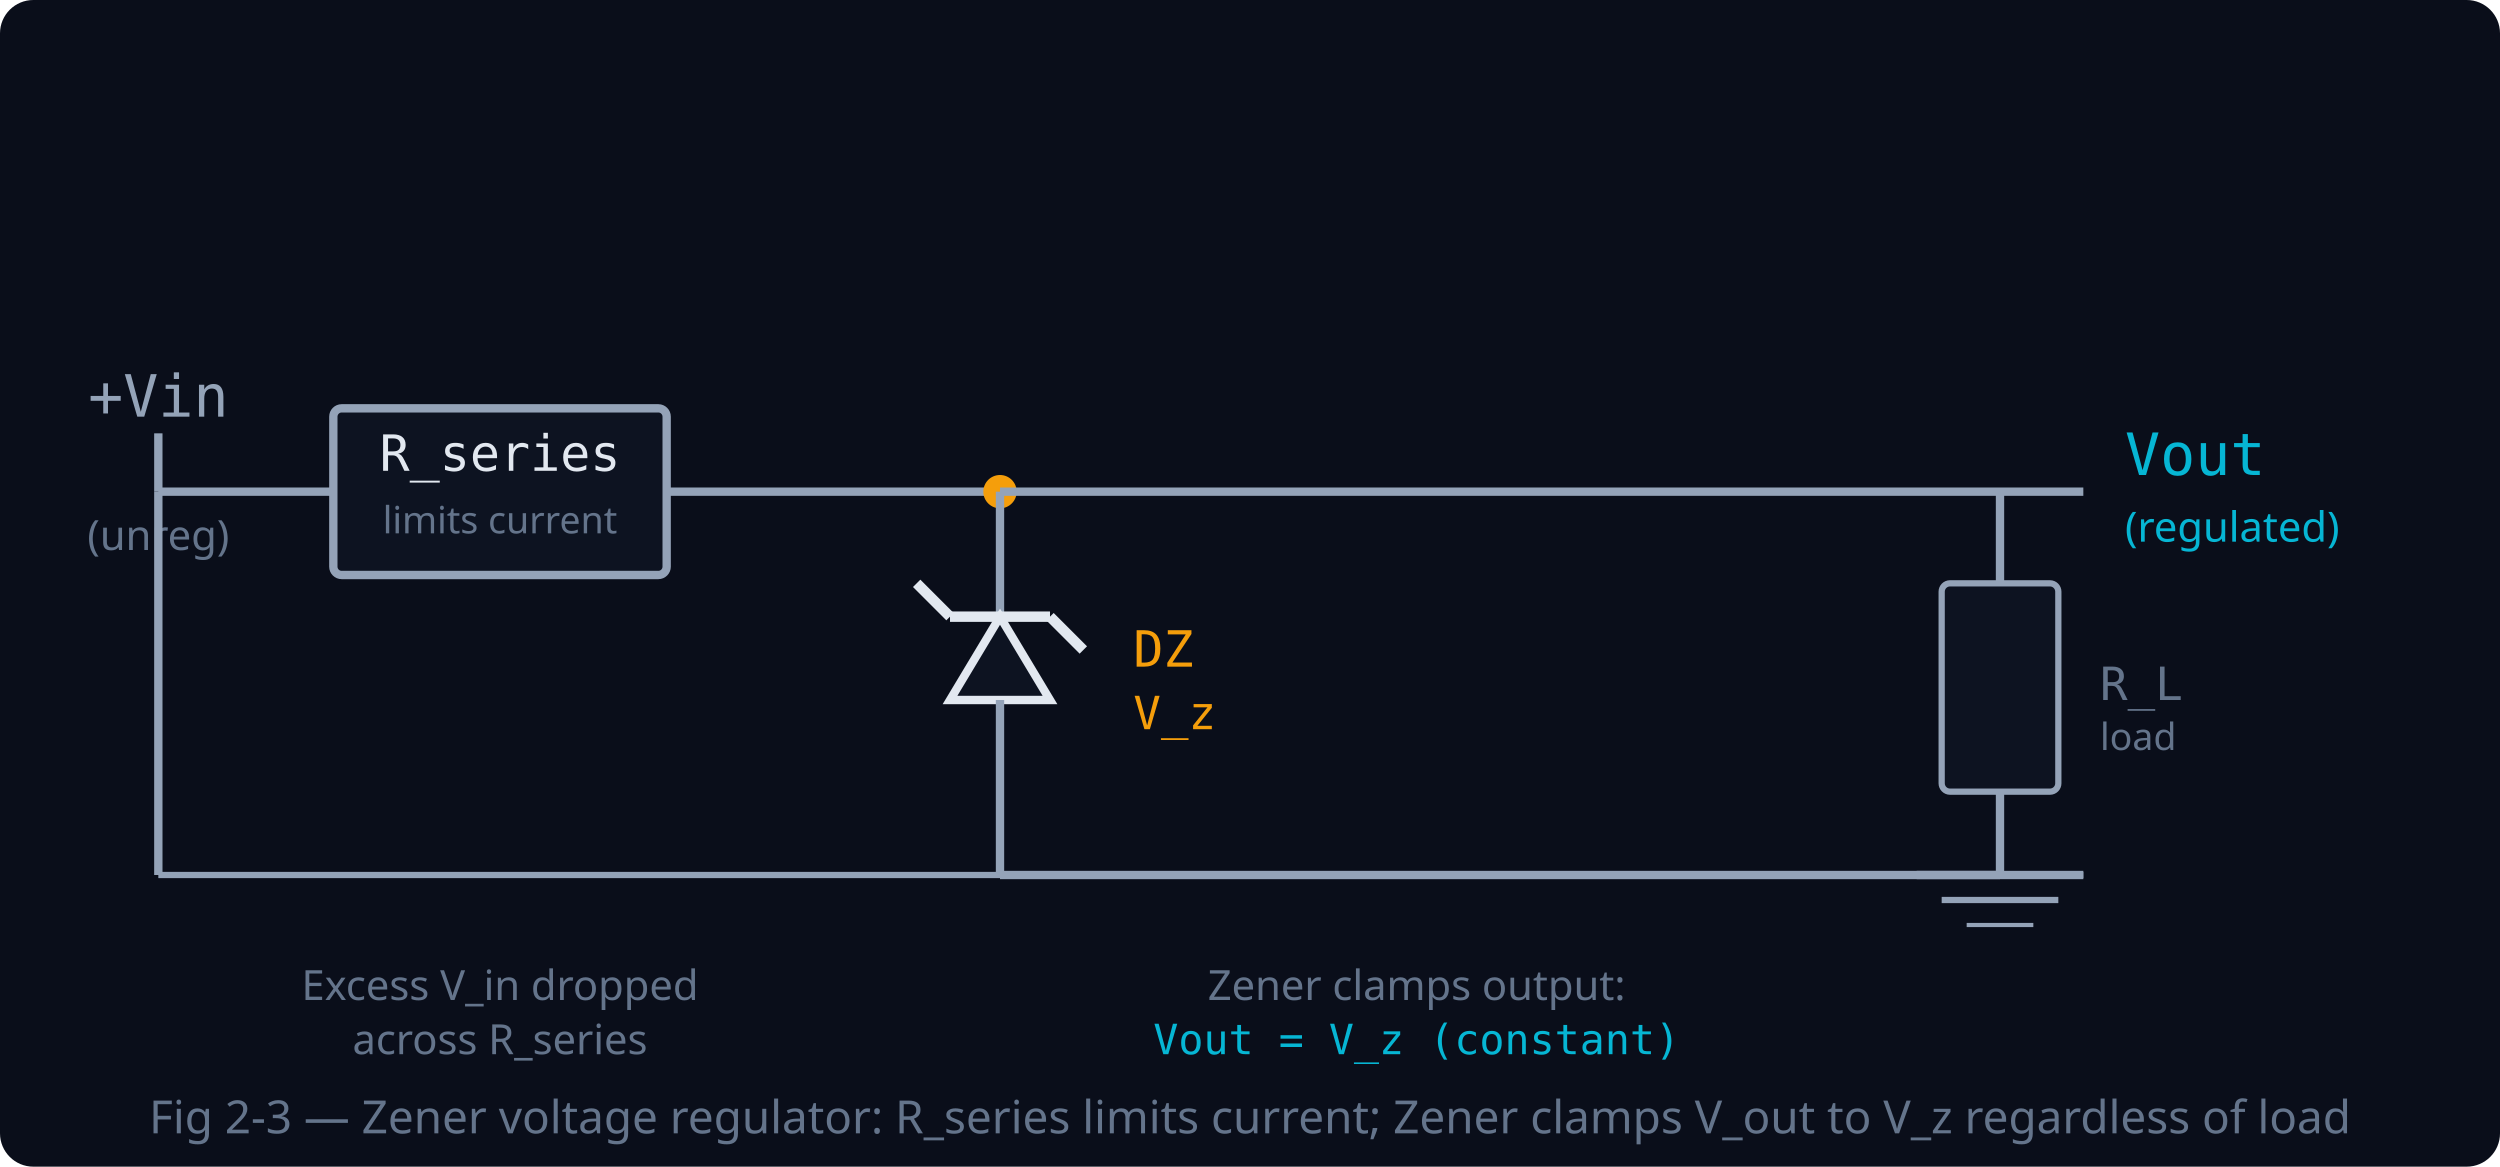
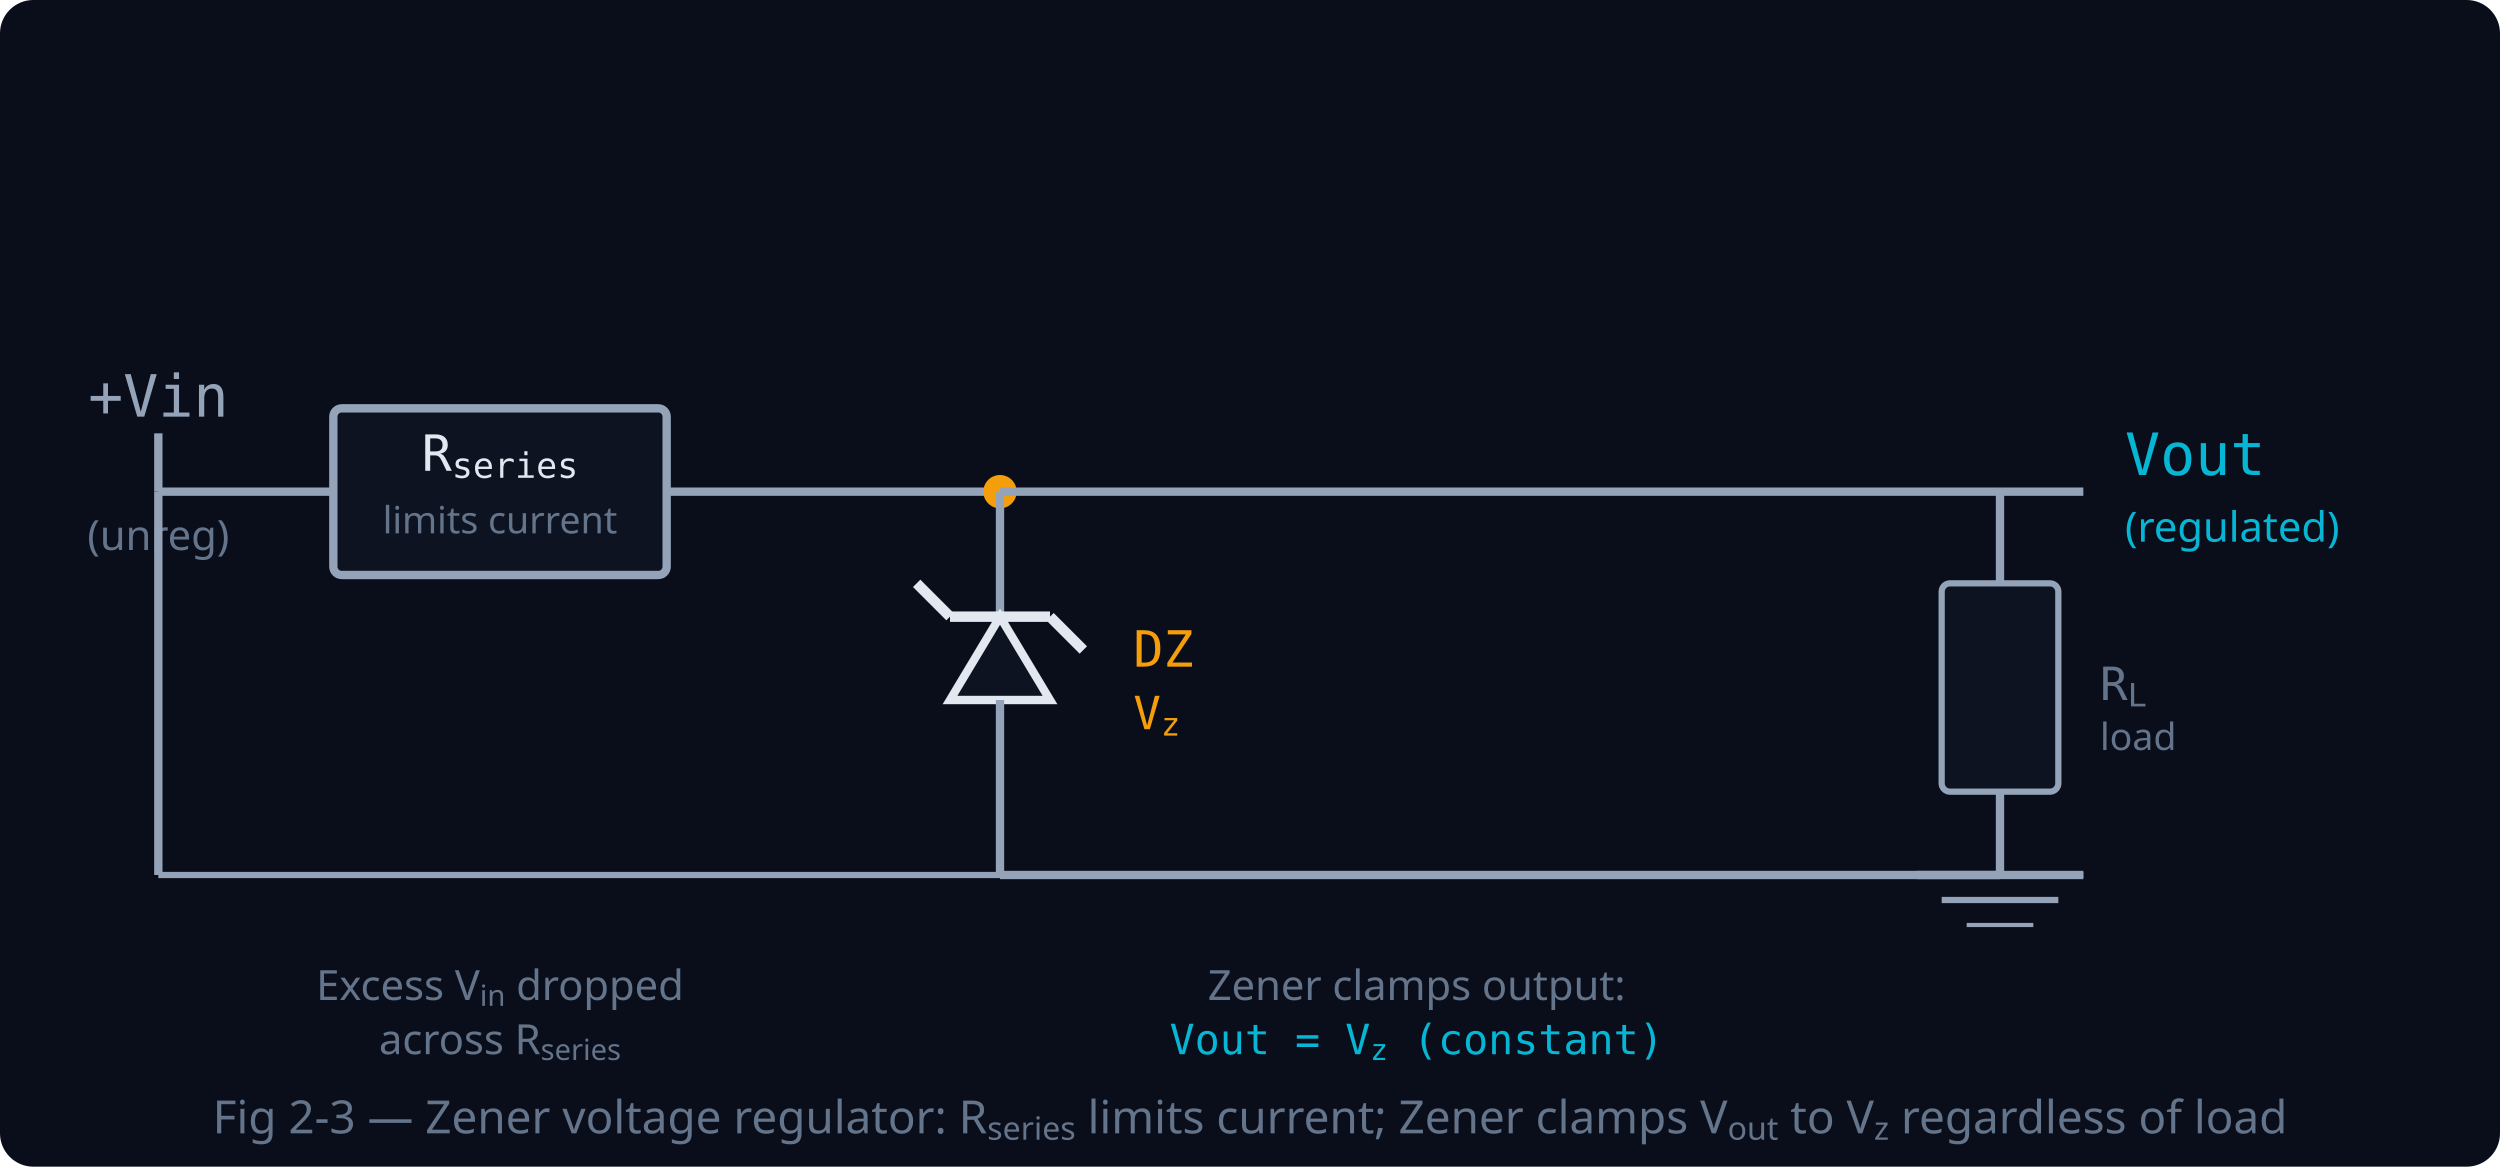
<svg xmlns="http://www.w3.org/2000/svg" viewBox="0 0 600 280" width="600" height="280">
  <rect width="600" height="280" fill="#0a0e1a" rx="8" />
  <text x="38" y="100" font-family="IBM Plex Mono, monospace" font-size="14" fill="#94a3b8" text-anchor="middle">+Vin</text>
  <line x1="38" y1="104" x2="38" y2="118" stroke="#94a3b8" stroke-width="2" />
  <text x="38" y="132" font-family="IBM Plex Sans, sans-serif" font-size="10" fill="#64748b" text-anchor="middle">(unreg)</text>
  <line x1="38" y1="118" x2="80" y2="118" stroke="#94a3b8" stroke-width="2" />
  <rect x="80" y="98" width="80" height="40" fill="#0d1321" stroke="#94a3b8" stroke-width="2" rx="2" />
-   <text x="120" y="113" font-family="IBM Plex Mono, monospace" font-size="12" fill="#e2e8f0" text-anchor="middle">R_series</text>
+   <text x="120" y="113" font-family="IBM Plex Mono, monospace" font-size="12" fill="#e2e8f0" text-anchor="middle">R<tspan baseline-shift="sub" font-size="70%">series</tspan>
+   </text>
  <text x="120" y="128" font-family="IBM Plex Sans, sans-serif" font-size="9" fill="#64748b" text-anchor="middle">limits current</text>
  <line x1="160" y1="118" x2="240" y2="118" stroke="#94a3b8" stroke-width="2" />
  <circle cx="240" cy="118" r="4" fill="#f59e0b" />
  <line x1="240" y1="118" x2="500" y2="118" stroke="#94a3b8" stroke-width="2" />
  <text x="510" y="114" font-family="IBM Plex Mono, monospace" font-size="14" fill="#06b6d4">Vout</text>
  <text x="510" y="130" font-family="IBM Plex Sans, sans-serif" font-size="10" fill="#06b6d4">(regulated)</text>
  <line x1="480" y1="118" x2="480" y2="140" stroke="#94a3b8" stroke-width="2" />
  <rect x="466" y="140" width="28" height="50" fill="#0d1321" stroke="#94a3b8" stroke-width="1.5" rx="2" />
-   <text x="504" y="168" font-family="IBM Plex Mono, monospace" font-size="11" fill="#64748b">R_L</text>
+   <text x="504" y="168" font-family="IBM Plex Mono, monospace" font-size="11" fill="#64748b">R<tspan baseline-shift="sub" font-size="70%">L</tspan>
+   </text>
  <text x="504" y="180" font-family="IBM Plex Sans, sans-serif" font-size="9" fill="#64748b">load</text>
  <line x1="480" y1="190" x2="480" y2="210" stroke="#94a3b8" stroke-width="2" />
  <line x1="480" y1="210" x2="240" y2="210" stroke="#94a3b8" stroke-width="2" />
  <line x1="240" y1="118" x2="240" y2="148" stroke="#94a3b8" stroke-width="2" />
  <polygon points="228,168 252,168 240,148" fill="#0d1321" stroke="#e2e8f0" stroke-width="2" />
  <line x1="228" y1="148" x2="252" y2="148" stroke="#e2e8f0" stroke-width="2.5" />
  <line x1="228" y1="148" x2="220" y2="140" stroke="#e2e8f0" stroke-width="2.5" />
  <line x1="252" y1="148" x2="260" y2="156" stroke="#e2e8f0" stroke-width="2.5" />
  <line x1="240" y1="168" x2="240" y2="210" stroke="#94a3b8" stroke-width="2" />
  <line x1="38" y1="210" x2="500" y2="210" stroke="#94a3b8" stroke-width="1.5" />
  <line x1="38" y1="118" x2="38" y2="210" stroke="#94a3b8" stroke-width="2" />
  <line x1="460" y1="210" x2="500" y2="210" stroke="#94a3b8" stroke-width="2" />
  <line x1="466" y1="216" x2="494" y2="216" stroke="#94a3b8" stroke-width="1.5" />
  <line x1="472" y1="222" x2="488" y2="222" stroke="#94a3b8" stroke-width="1" />
  <text x="272" y="160" font-family="IBM Plex Mono, monospace" font-size="12" fill="#f59e0b">DZ</text>
-   <text x="272" y="175" font-family="IBM Plex Mono, monospace" font-size="11" fill="#f59e0b">V_z</text>
-   <text x="120" y="240" font-family="IBM Plex Sans, sans-serif" font-size="10" fill="#64748b" text-anchor="middle">Excess V_in dropped</text>
-   <text x="120" y="253" font-family="IBM Plex Sans, sans-serif" font-size="10" fill="#64748b" text-anchor="middle">across R_series</text>
+   <text x="272" y="175" font-family="IBM Plex Mono, monospace" font-size="11" fill="#f59e0b">V<tspan baseline-shift="sub" font-size="70%">z</tspan>
+   </text>
+   <text x="120" y="240" font-family="IBM Plex Sans, sans-serif" font-size="10" fill="#64748b" text-anchor="middle">Excess V<tspan baseline-shift="sub" font-size="70%">in</tspan> dropped</text>
+   <text x="120" y="253" font-family="IBM Plex Sans, sans-serif" font-size="10" fill="#64748b" text-anchor="middle">across R<tspan baseline-shift="sub" font-size="70%">series</tspan>
+   </text>
  <text x="340" y="240" font-family="IBM Plex Sans, sans-serif" font-size="10" fill="#64748b" text-anchor="middle">Zener clamps output:</text>
-   <text x="340" y="253" font-family="IBM Plex Mono, monospace" font-size="10" fill="#06b6d4" text-anchor="middle">Vout = V_z (constant)</text>
-   <text x="300" y="272" font-family="IBM Plex Sans, sans-serif" font-size="11" fill="#64748b" text-anchor="middle">Fig 2-3 — Zener voltage regulator: R_series limits current; Zener clamps V_out to V_z regardless of load</text>
+   <text x="340" y="253" font-family="IBM Plex Mono, monospace" font-size="10" fill="#06b6d4" text-anchor="middle">Vout = V<tspan baseline-shift="sub" font-size="70%">z</tspan> (constant)</text>
+   <text x="300" y="272" font-family="IBM Plex Sans, sans-serif" font-size="11" fill="#64748b" text-anchor="middle">Fig 2-3 — Zener voltage regulator: R<tspan baseline-shift="sub" font-size="70%">series</tspan> limits current; Zener clamps V<tspan baseline-shift="sub" font-size="70%">out</tspan> to V<tspan baseline-shift="sub" font-size="70%">z</tspan> regardless of load</text>
</svg>
